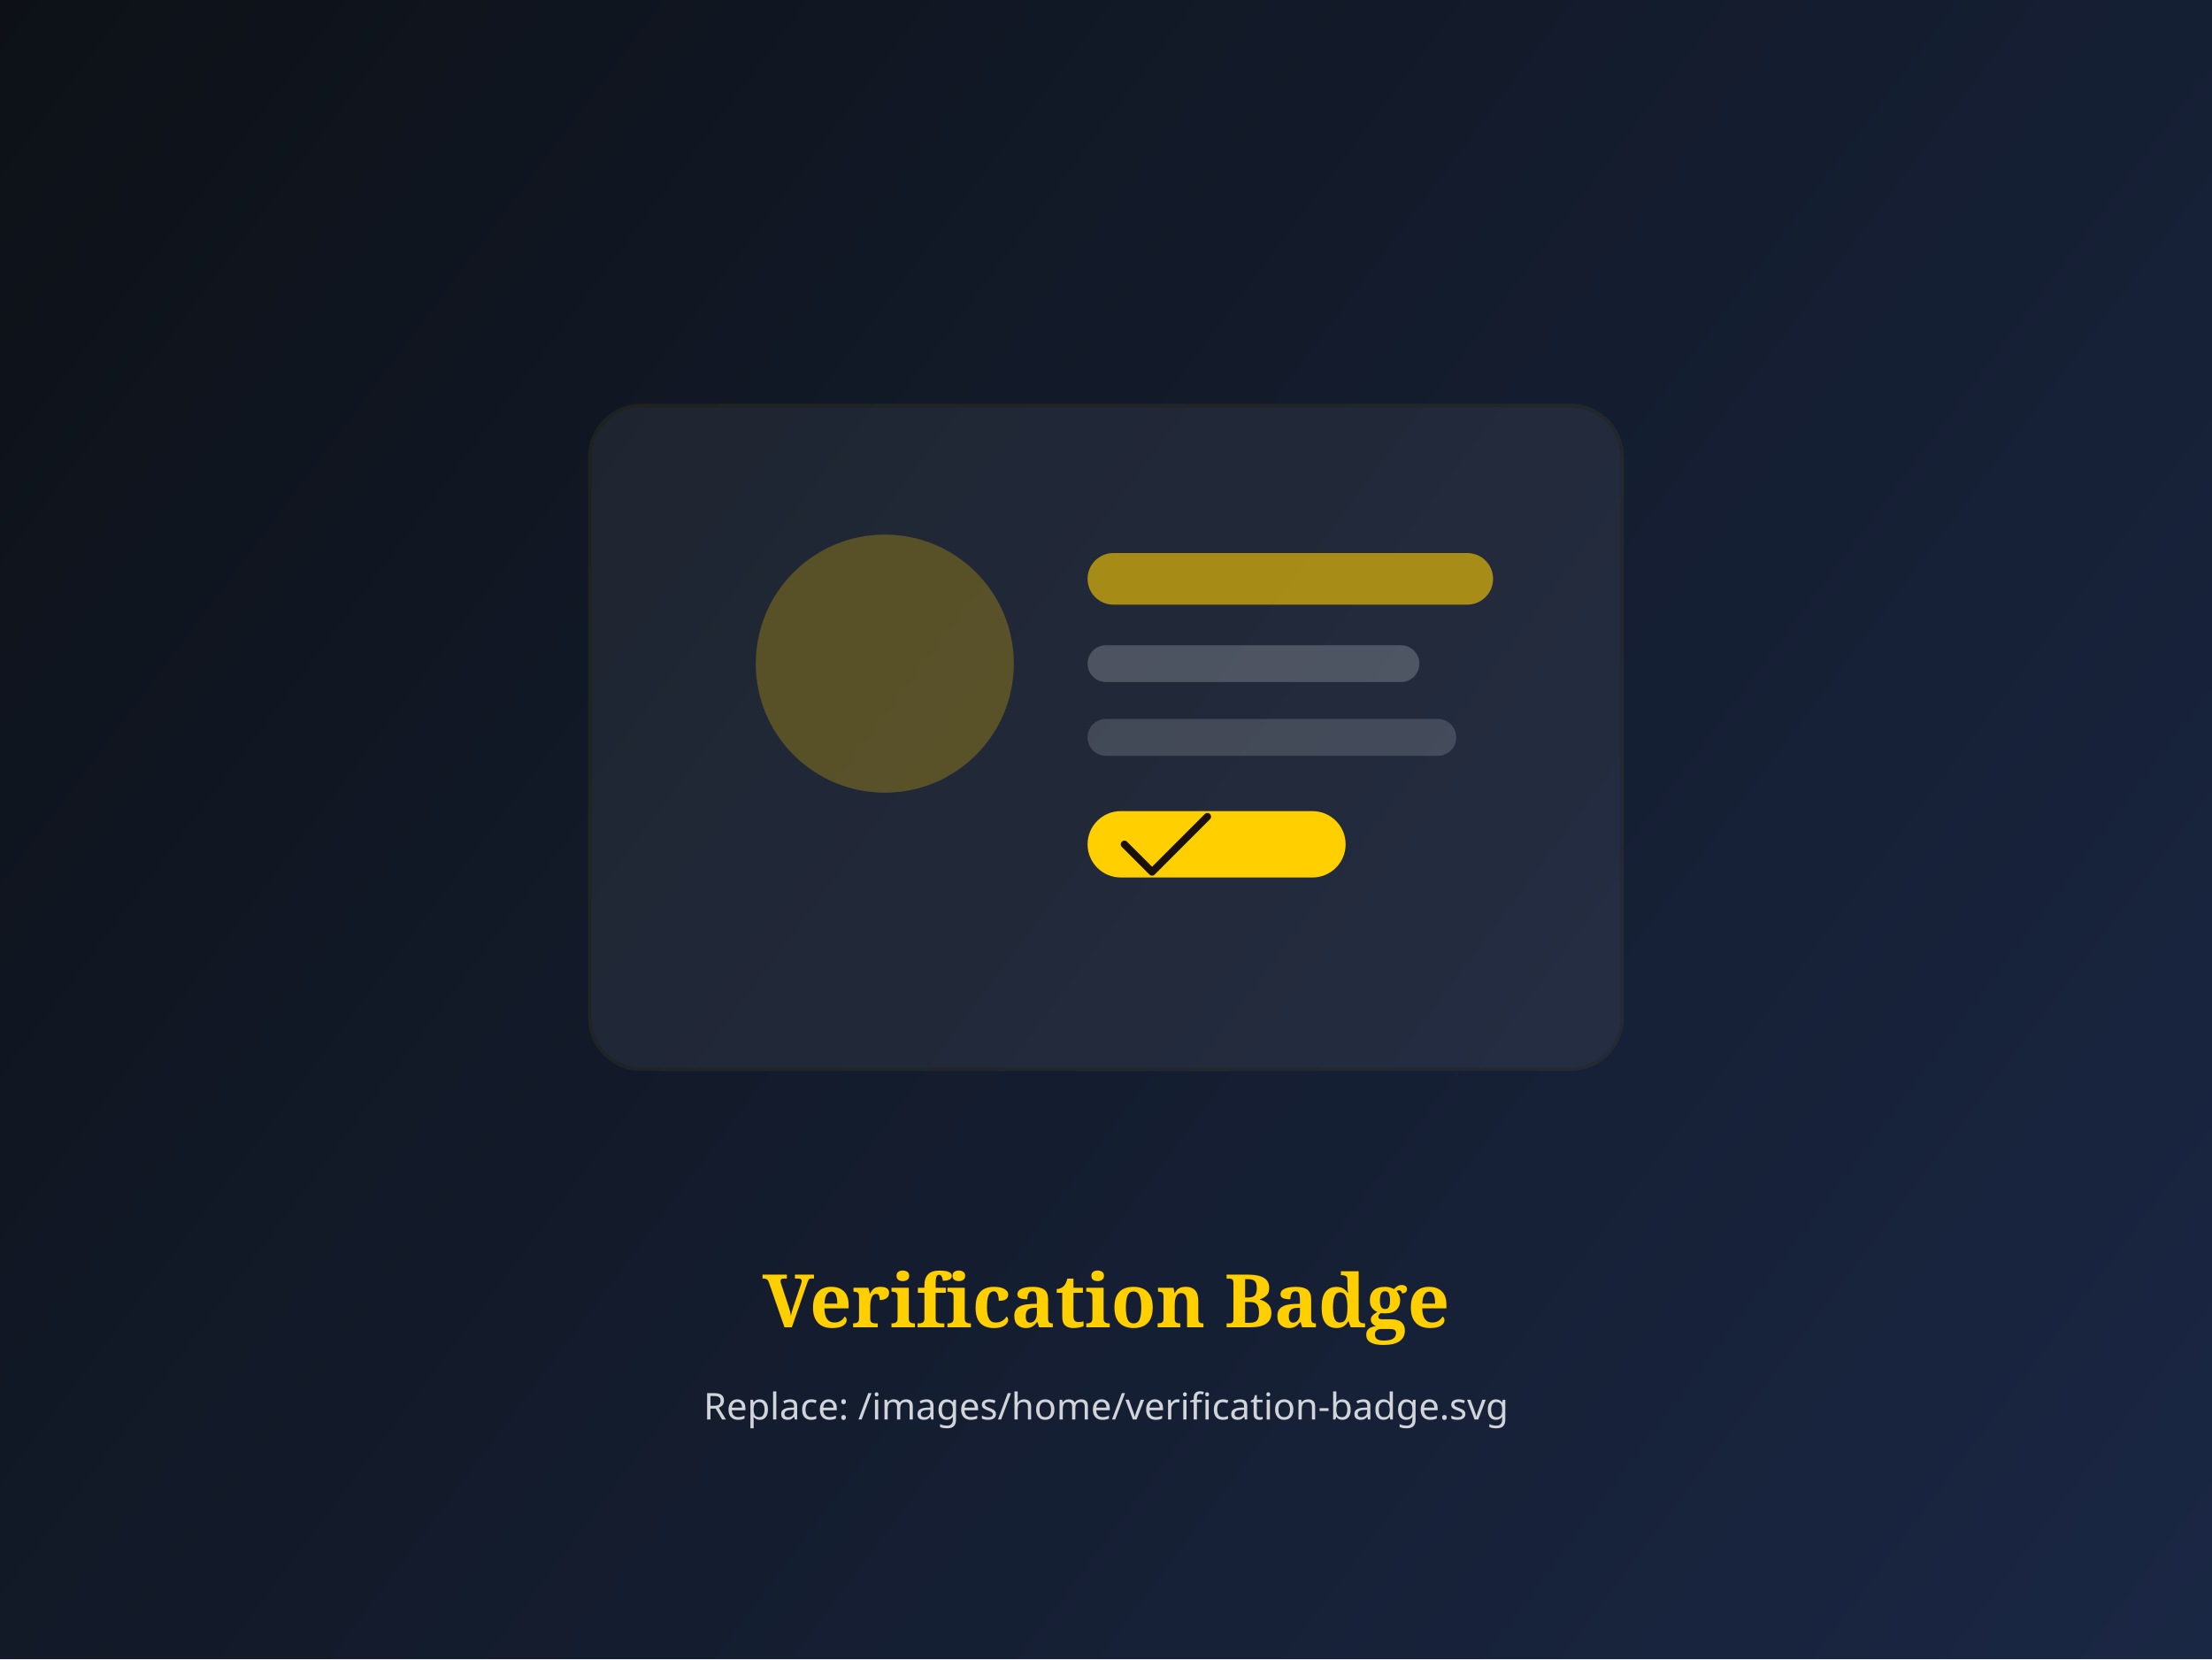
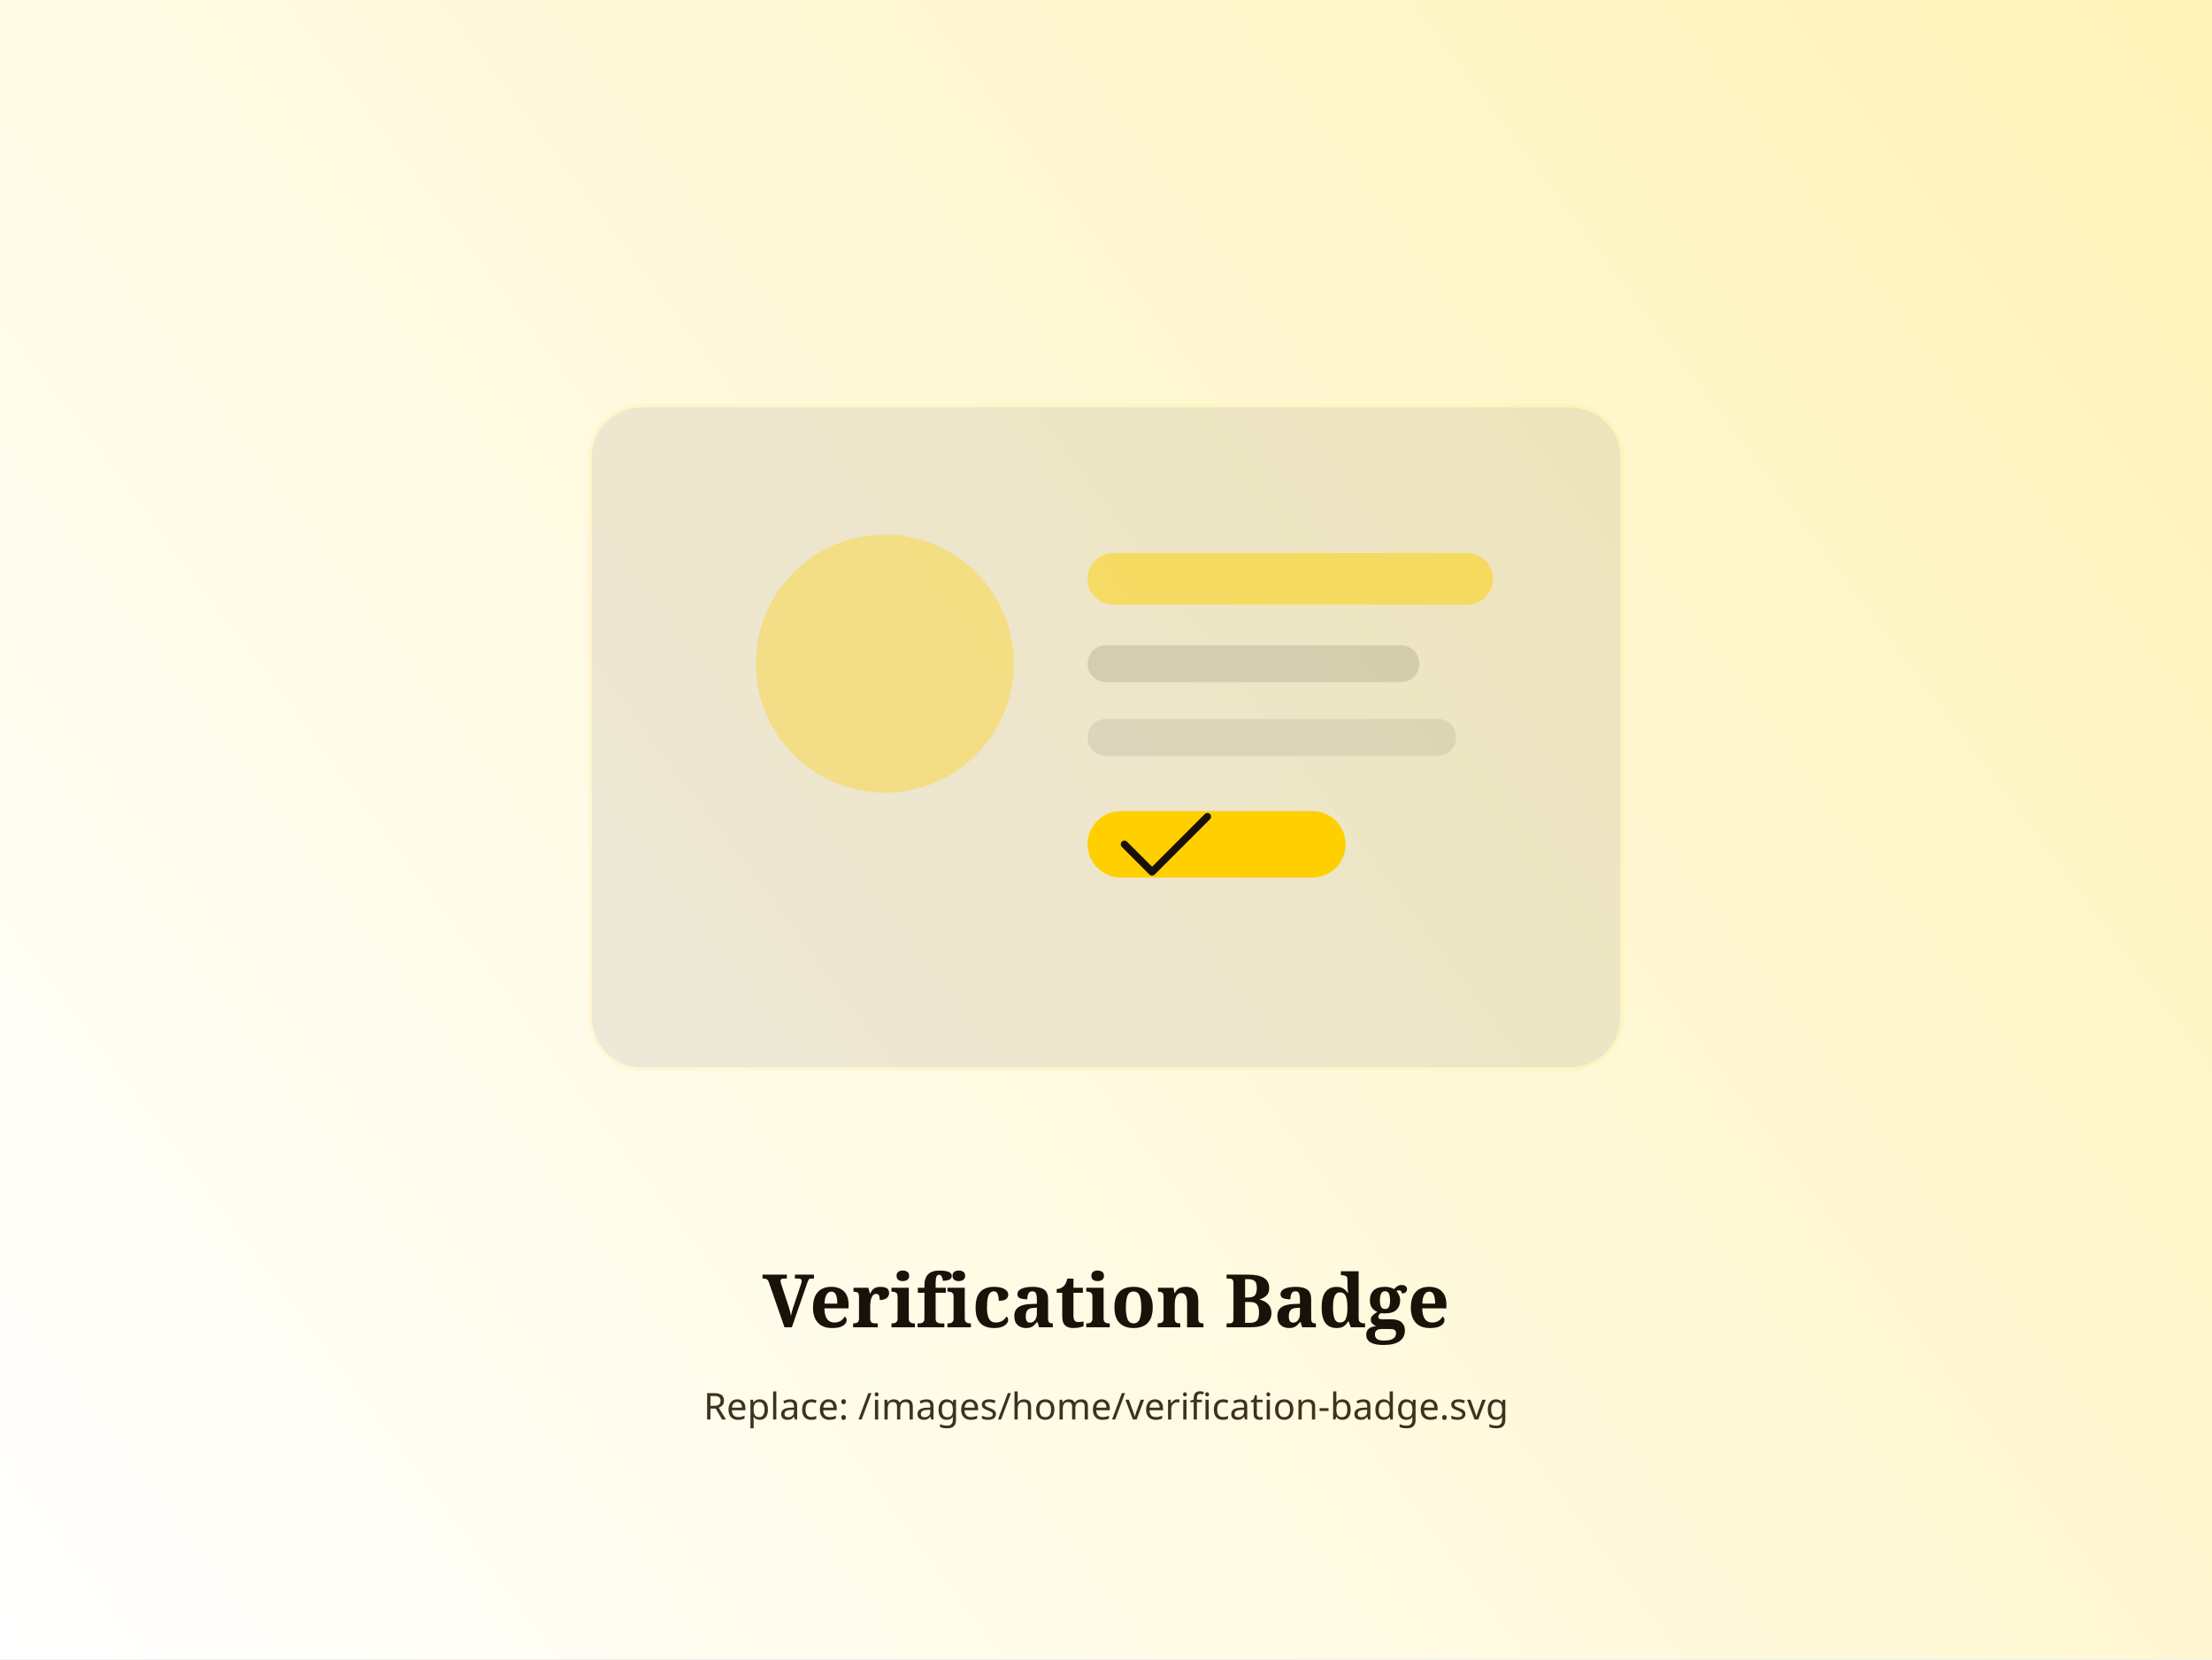
<svg xmlns="http://www.w3.org/2000/svg" width="1200" height="900" viewBox="0 0 1200 900" fill="none">
  <defs>
-     <linearGradient id="bg" x1="0" y1="0" x2="1200" y2="900" gradientUnits="userSpaceOnUse">
-       <stop stop-color="#0d1117" />
-       <stop offset="1" stop-color="#1a2744" />
+     <linearGradient id="bg" x1="0" y1="900" x2="1200" y2="0" gradientUnits="userSpaceOnUse">
+       <stop stop-color="#FFFFFF" />
+       <stop offset="1" stop-color="#FFF3B8" />
    </linearGradient>
  </defs>
  <rect width="1200" height="900" fill="url(#bg)" />
-   <rect x="320" y="220" width="560" height="360" rx="28" fill="#FFFFFF" opacity="0.06" stroke="#FFCF00" stroke-width="2" />
-   <circle cx="480" cy="360" r="70" fill="#FFCF00" opacity="0.25" />
-   <rect x="590" y="300" width="220" height="28" rx="14" fill="#FFCF00" opacity="0.6" />
-   <rect x="590" y="350" width="180" height="20" rx="10" fill="#FFFFFF" opacity="0.2" />
-   <rect x="590" y="390" width="200" height="20" rx="10" fill="#FFFFFF" opacity="0.15" />
+   <rect x="320" y="220" width="560" height="360" rx="28" fill="#1A1208" opacity="0.08" stroke="#FFCF00" stroke-width="2" />
+   <circle cx="480" cy="360" r="70" fill="#FFCF00" opacity="0.35" />
+   <rect x="590" y="300" width="220" height="28" rx="14" fill="#FFCF00" opacity="0.5" />
+   <rect x="590" y="350" width="180" height="20" rx="10" fill="#1A1208" opacity="0.12" />
+   <rect x="590" y="390" width="200" height="20" rx="10" fill="#1A1208" opacity="0.08" />
  <rect x="590" y="440" width="140" height="36" rx="18" fill="#FFCF00" />
  <path d="M610 458 L625 473 L655 443" stroke="#1A1208" stroke-width="4" fill="none" stroke-linecap="round" stroke-linejoin="round" />
-   <text x="600" y="720" text-anchor="middle" font-family="Georgia, serif" font-size="40" font-weight="700" fill="#FFCF00">Verification Badge</text>
-   <text x="600" y="770" text-anchor="middle" font-family="system-ui, sans-serif" font-size="20" fill="#D1D5DB">Replace: /images/home/verification-badge.svg</text>
+   <text x="600" y="720" text-anchor="middle" font-family="Georgia, serif" font-size="40" font-weight="700" fill="#1A1208">Verification Badge</text>
+   <text x="600" y="770" text-anchor="middle" font-family="system-ui, sans-serif" font-size="20" fill="#3D3220">Replace: /images/home/verification-badge.svg</text>
</svg>
